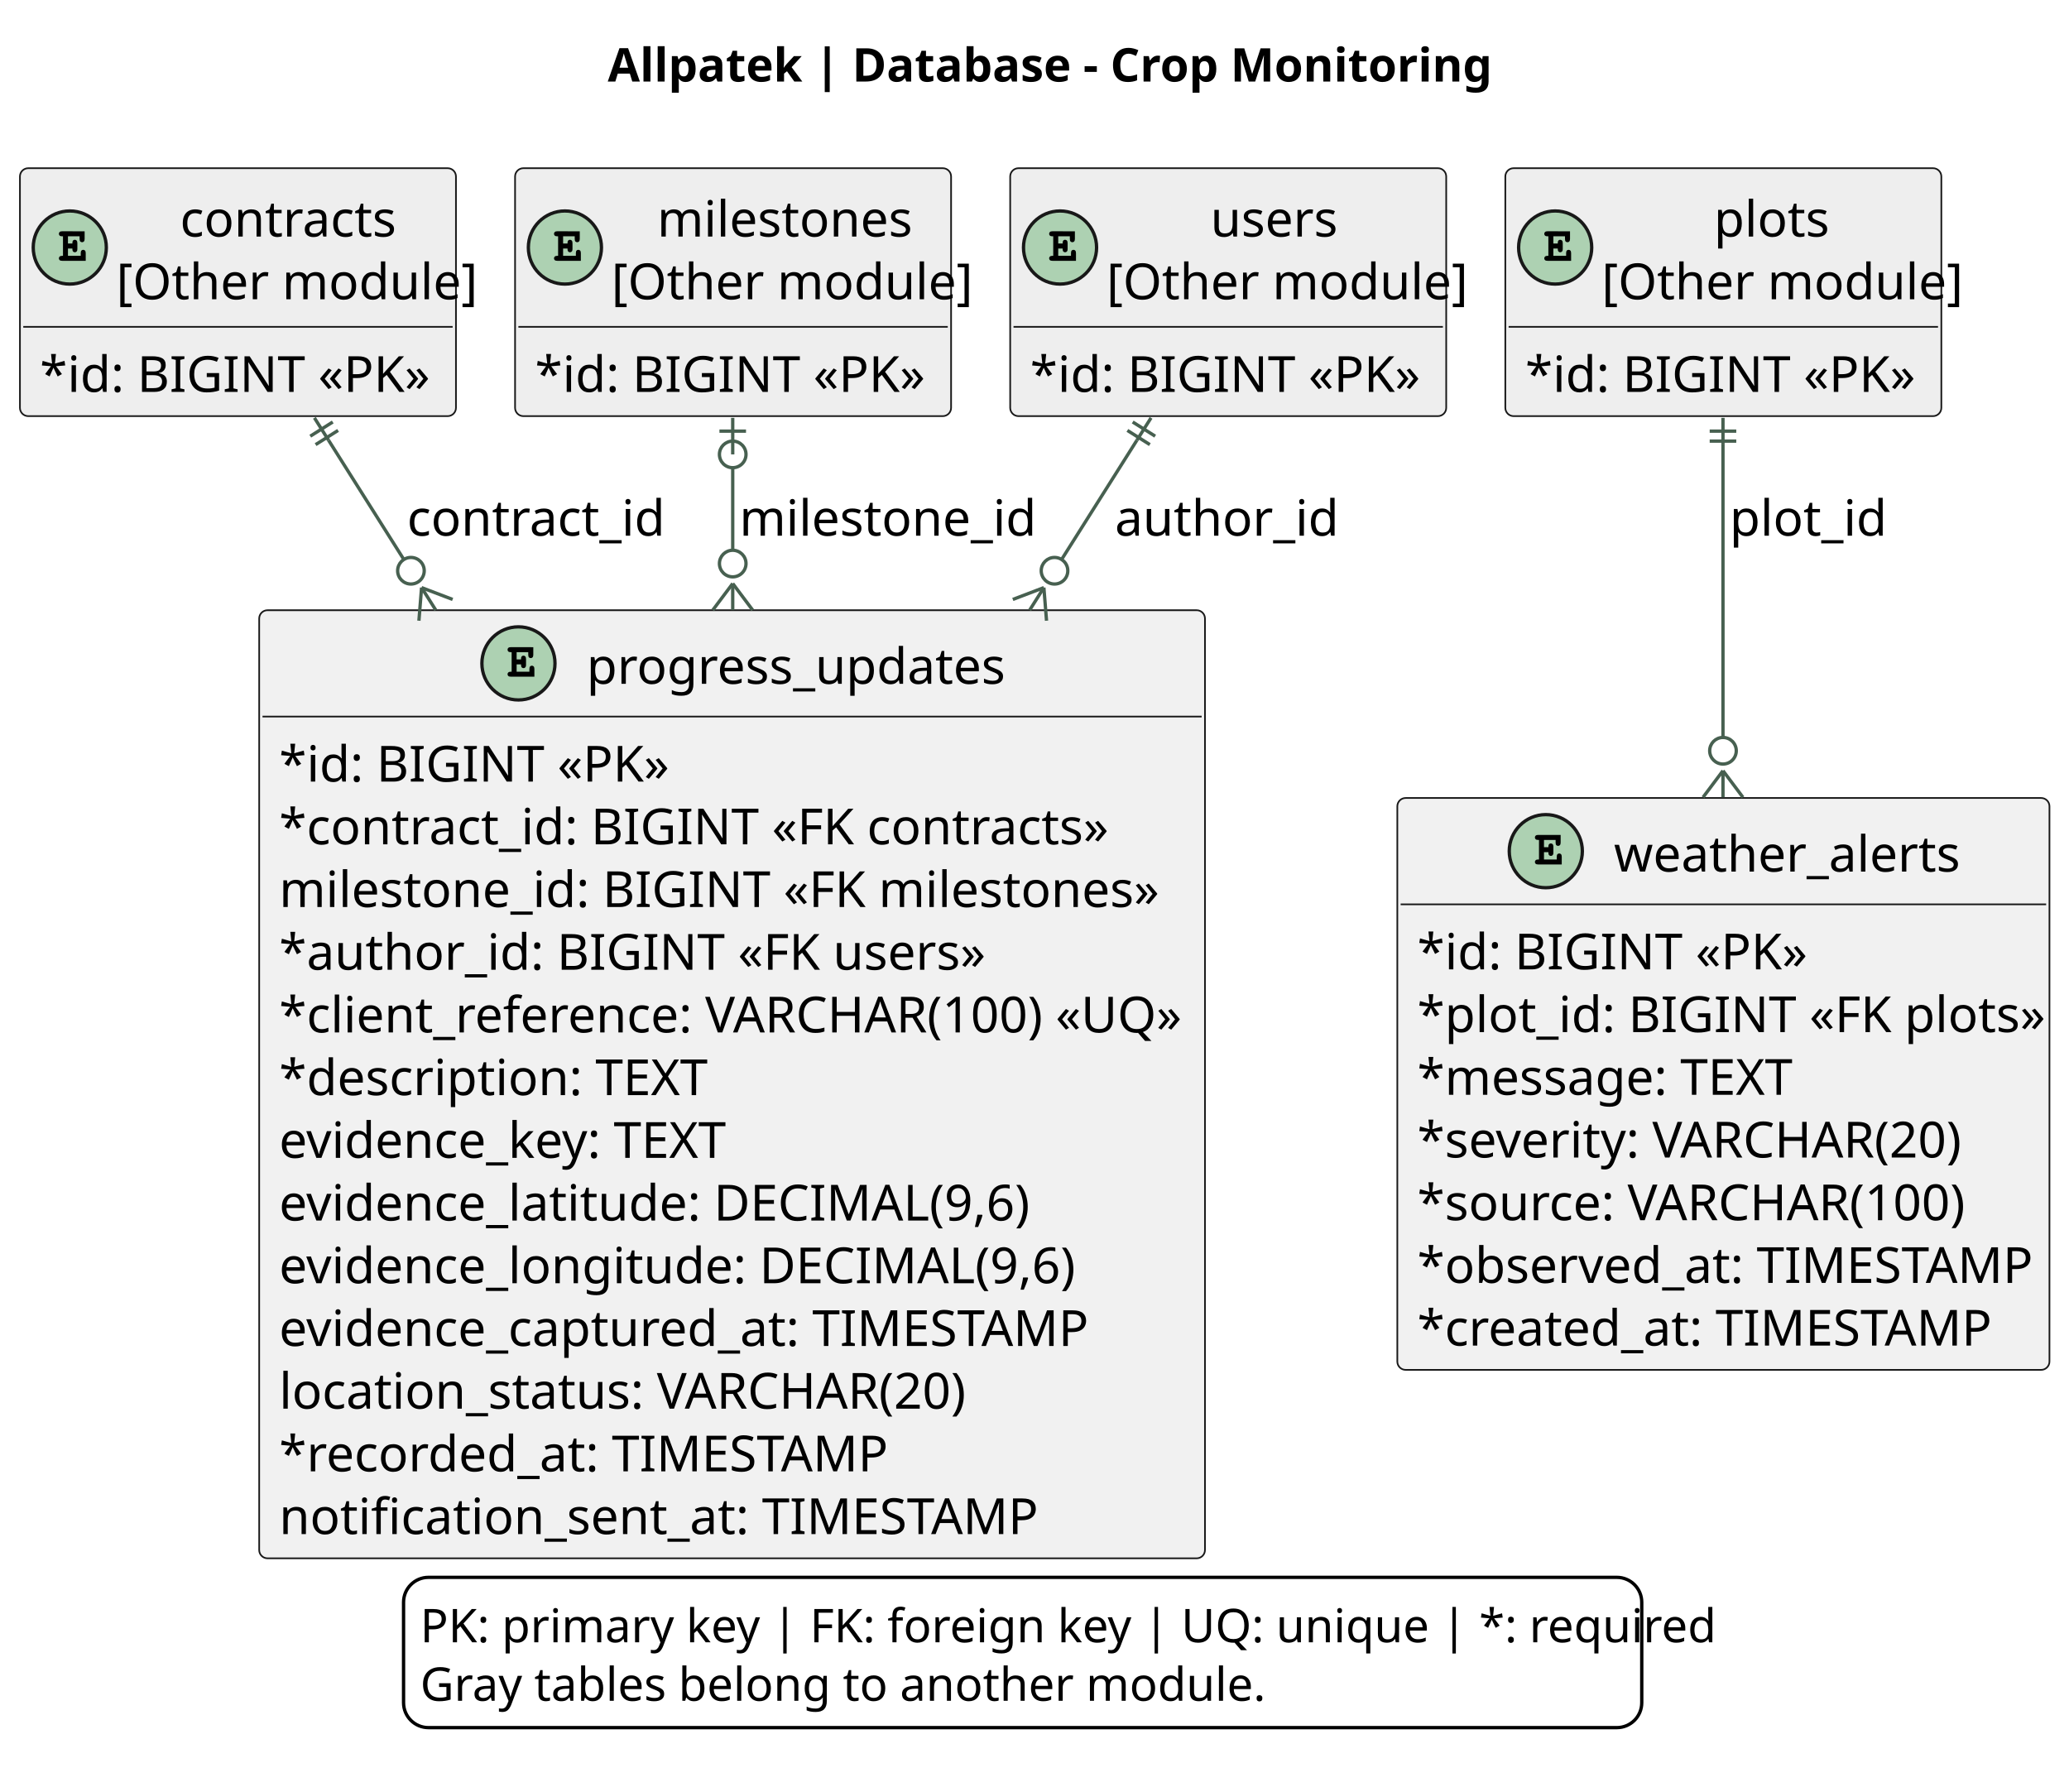
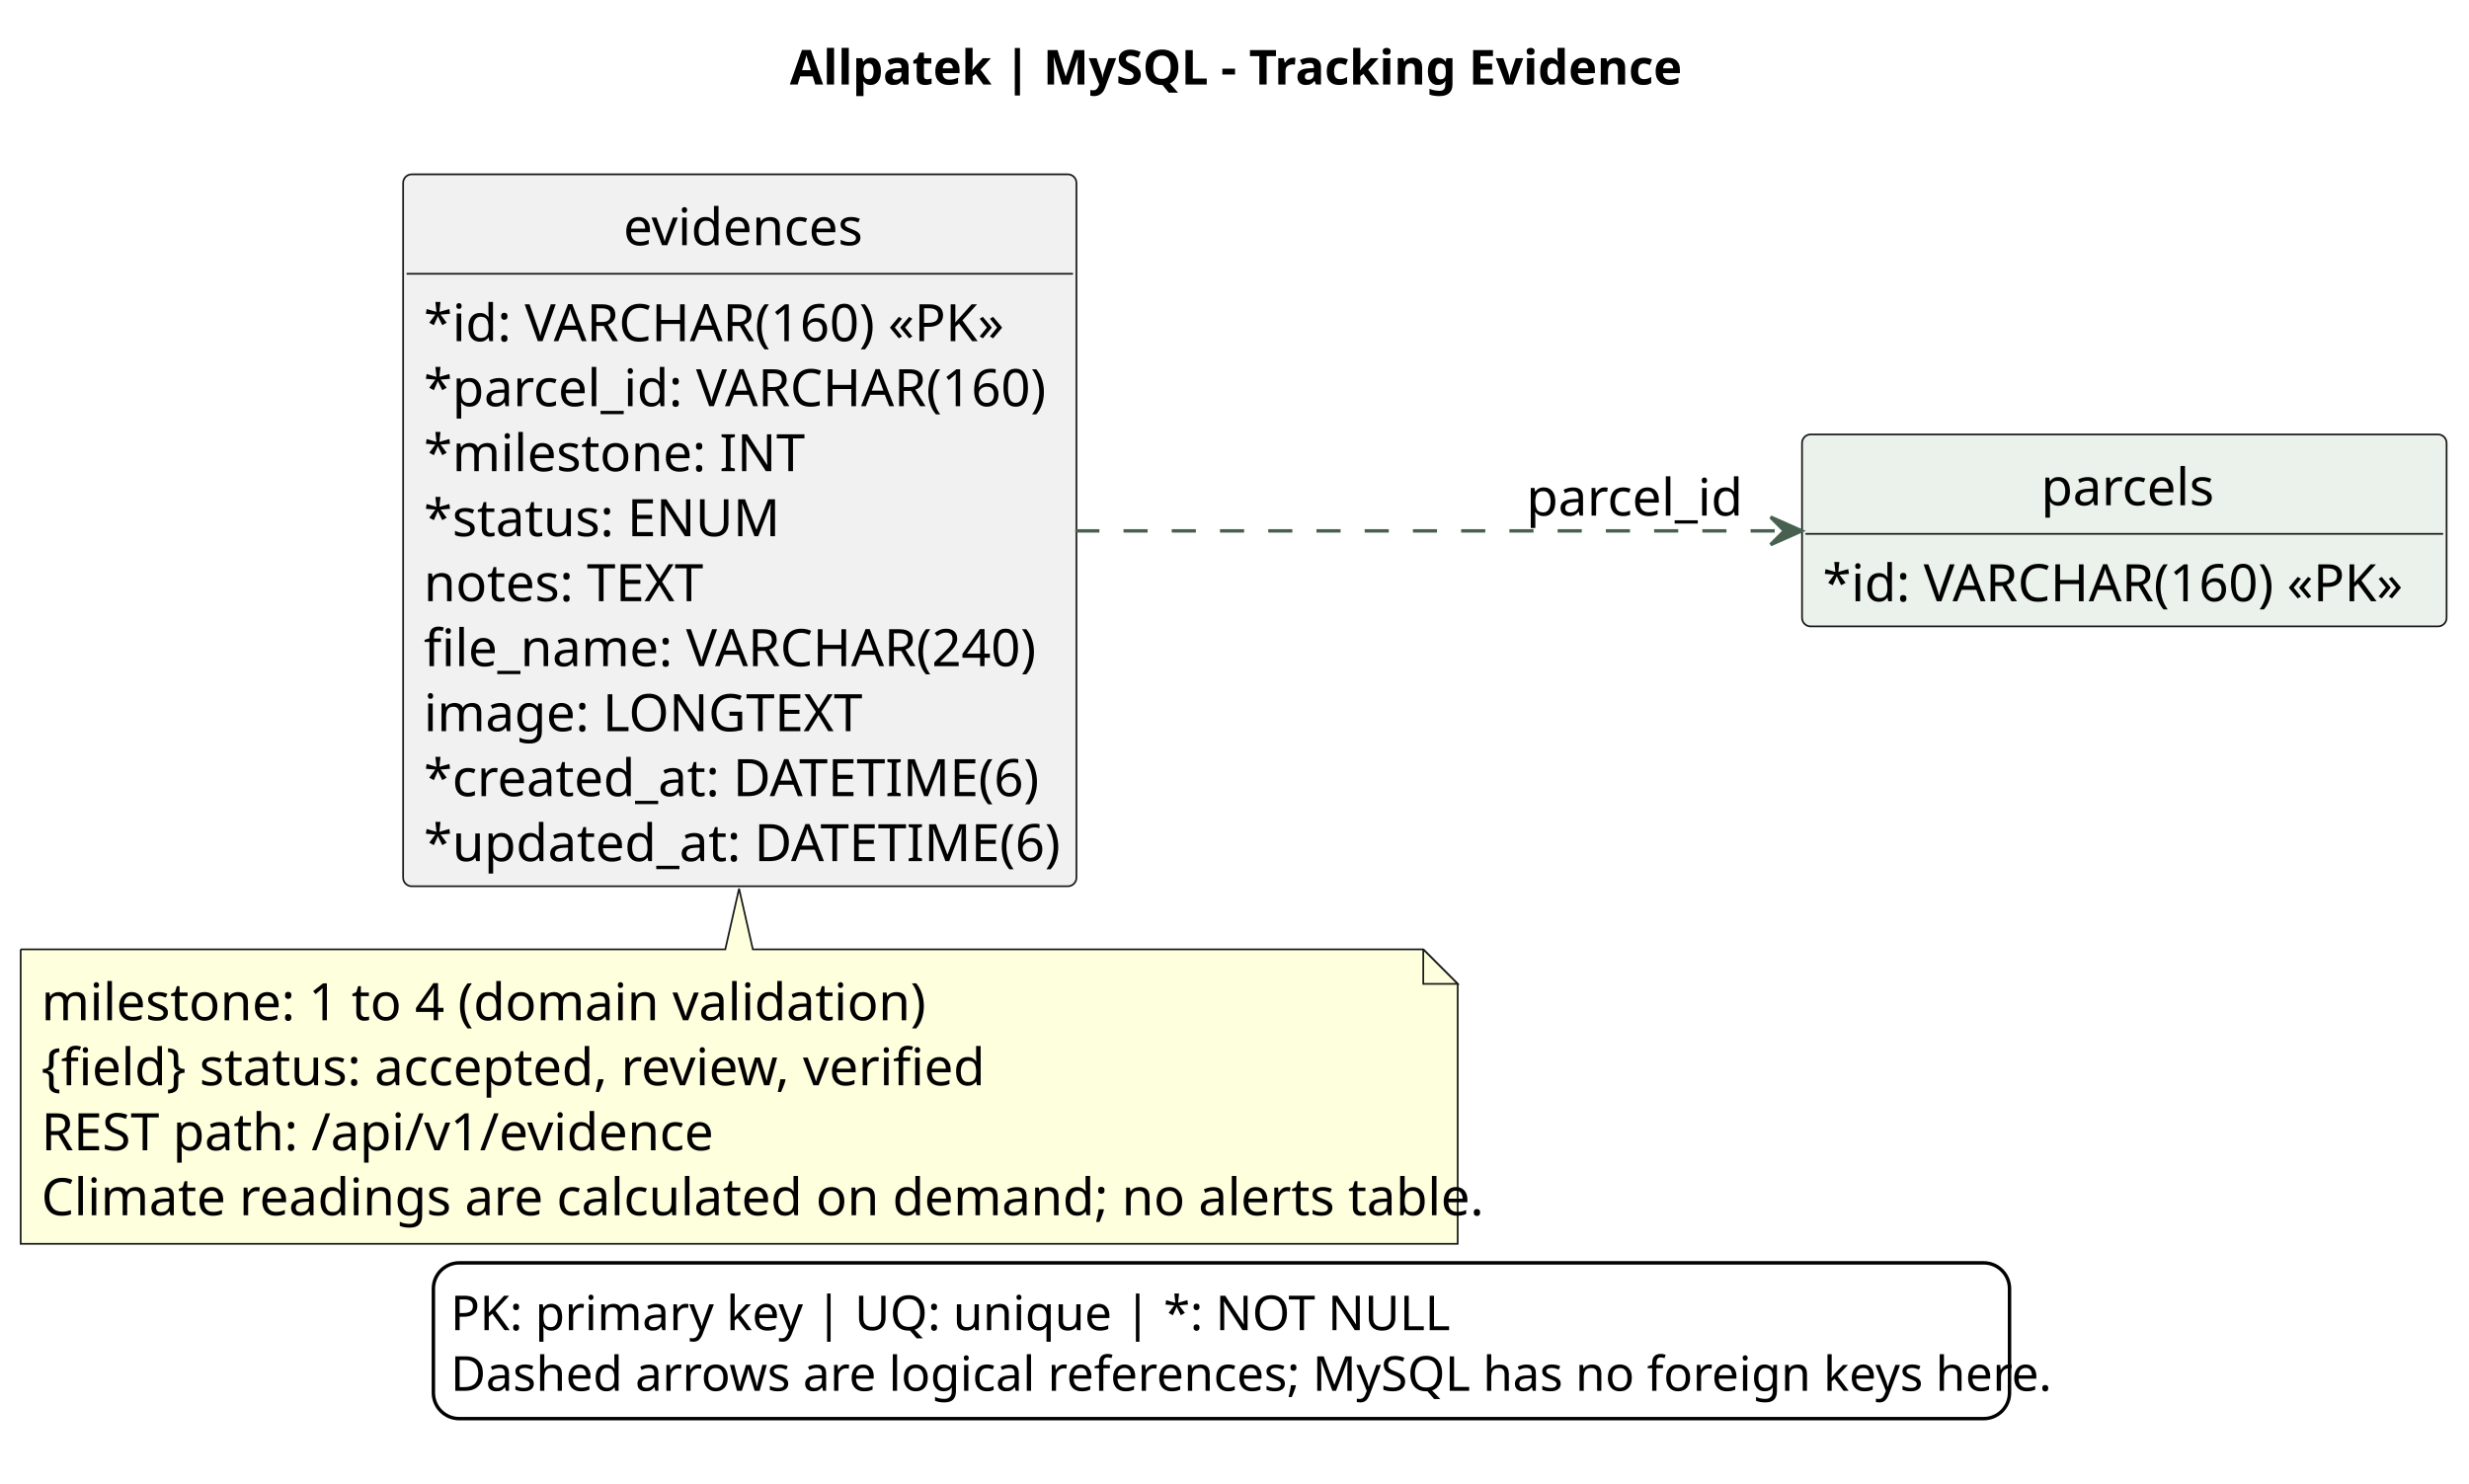
- <svg xmlns="http://www.w3.org/2000/svg" contentStyleType="text/css" data-diagram-type="CLASS" height="786.042px" preserveAspectRatio="none" style="width:908px;height:786px;background:#FFFFFF;" version="1.1" viewBox="0 0 908 786" width="908.542px" zoomAndPan="magnify">
+ <svg xmlns="http://www.w3.org/2000/svg" contentStyleType="text/css" data-diagram-type="CLASS" height="628.542px" preserveAspectRatio="none" style="width:1045px;height:628px;background:#FFFFFF;" version="1.1" viewBox="0 0 1045 628" width="1045.625px" zoomAndPan="magnify">
  <defs />
  <g>
-     <g class="title" data-source-line="9">
-       <text fill="#000000" font-family="sans-serif" font-size="20.417" font-weight="bold" lengthAdjust="spacing" textLength="364.17" x="266.717" y="35.778">Allpatek | Database - Crop Monitoring</text>
+     <g class="title" data-source-line="11">
+       <text fill="#000000" font-family="sans-serif" font-size="20.417" font-weight="bold" lengthAdjust="spacing" textLength="365.377" x="334.291" y="35.778">Allpatek | MySQL - Tracking Evidence</text>
    </g>
-     <g class="entity" data-qualified-name="progress_updates" data-source-line="12" id="ent0002">
-       <rect fill="#F1F1F1" height="416.024" rx="3.646" ry="3.646" style="stroke:#181818;stroke-width:0.729;" width="415.063" x="113.75" y="267.764" />
-       <ellipse cx="227.525" cy="291.097" fill="#ADD1B2" rx="16.042" ry="16.042" style="stroke:#181818;stroke-width:1.458;" />
-       <path d="M226.727,291.53 L226.727,294.743 L232.333,294.743 L232.333,293.558 Q232.333,292.76 232.629,292.441 Q232.925,292.1 233.427,292.1 Q233.905,292.1 234.201,292.441 Q234.52,292.76 234.52,293.558 L234.52,296.93 L224.198,296.93 Q223.423,296.93 223.082,296.634 Q222.74,296.315 222.74,295.837 Q222.74,295.358 223.082,295.062 Q223.423,294.743 224.198,294.743 L224.54,294.743 L224.54,286.175 L224.198,286.175 Q223.423,286.175 223.082,285.879 Q222.74,285.56 222.74,285.081 Q222.74,284.58 223.082,284.284 Q223.423,283.965 224.198,283.965 L234.042,283.988 L234.042,287.315 Q234.042,288.089 233.723,288.431 Q233.427,288.773 232.948,288.773 Q232.447,288.773 232.128,288.454 Q231.832,288.112 231.832,287.315 L231.832,286.175 L226.727,286.175 L226.727,289.342 L228.664,289.342 Q228.664,288.477 228.824,288.226 Q229.143,287.702 229.758,287.702 Q230.237,287.702 230.533,288.044 Q230.852,288.385 230.852,289.183 L230.852,291.69 Q230.852,292.419 230.669,292.647 Q230.328,293.171 229.758,293.171 Q229.143,293.171 228.824,292.647 Q228.664,292.396 228.664,291.53 L226.727,291.53 Z " fill="#000000" />
-       <text fill="#000000" font-family="sans-serif" font-size="21.875" lengthAdjust="spacing" textLength="175.118" x="257.421" y="300.048">progress_updates</text>
-       <line style="stroke:#181818;stroke-width:0.729;" x1="115.208" x2="527.355" y1="314.43" y2="314.43" />
-       <text fill="#000000" font-family="sans-serif" font-size="21.875" lengthAdjust="spacing" textLength="170.204" x="122.5" y="342.972">*id: BIGINT «PK»</text>
-       <text fill="#000000" font-family="sans-serif" font-size="21.875" lengthAdjust="spacing" textLength="353.781" x="122.5" y="370.486">*contract_id: BIGINT «FK contracts»</text>
-       <text fill="#000000" font-family="sans-serif" font-size="21.875" lengthAdjust="spacing" textLength="376.885" x="122.5" y="398.001">milestone_id: BIGINT «FK milestones»</text>
-       <text fill="#000000" font-family="sans-serif" font-size="21.875" lengthAdjust="spacing" textLength="302.736" x="122.5" y="425.516">*author_id: BIGINT «FK users»</text>
-       <text fill="#000000" font-family="sans-serif" font-size="21.875" lengthAdjust="spacing" textLength="397.563" x="122.5" y="453.03">*client_reference: VARCHAR(100) «UQ»</text>
-       <text fill="#000000" font-family="sans-serif" font-size="21.875" lengthAdjust="spacing" textLength="182.359" x="122.5" y="480.545">*description: TEXT</text>
-       <text fill="#000000" font-family="sans-serif" font-size="21.875" lengthAdjust="spacing" textLength="201.831" x="122.5" y="508.06">evidence_key: TEXT</text>
-       <text fill="#000000" font-family="sans-serif" font-size="21.875" lengthAdjust="spacing" textLength="324.643" x="122.5" y="535.574">evidence_latitude: DECIMAL(9,6)</text>
-       <text fill="#000000" font-family="sans-serif" font-size="21.875" lengthAdjust="spacing" textLength="342.897" x="122.5" y="563.089">evidence_longitude: DECIMAL(9,6)</text>
-       <text fill="#000000" font-family="sans-serif" font-size="21.875" lengthAdjust="spacing" textLength="355.031" x="122.5" y="590.604">evidence_captured_at: TIMESTAMP</text>
-       <text fill="#000000" font-family="sans-serif" font-size="21.875" lengthAdjust="spacing" textLength="303.943" x="122.5" y="618.118">location_status: VARCHAR(20)</text>
-       <text fill="#000000" font-family="sans-serif" font-size="21.875" lengthAdjust="spacing" textLength="265.021" x="122.5" y="645.633">*recorded_at: TIMESTAMP</text>
-       <text fill="#000000" font-family="sans-serif" font-size="21.875" lengthAdjust="spacing" textLength="328.264" x="122.5" y="673.148">notification_sent_at: TIMESTAMP</text>
+     <g class="entity" data-qualified-name="evidence" data-source-line="13" id="ent0002">
+       <rect fill="#F1F1F1" height="301.397" rx="3.646" ry="3.646" style="stroke:#181818;stroke-width:0.729;" width="284.977" x="170.625" y="73.805" />
+       <text fill="#000000" font-family="sans-serif" font-size="21.875" lengthAdjust="spacing" textLength="98.502" x="263.863" y="103.805">evidences</text>
+       <line style="stroke:#181818;stroke-width:0.729;" x1="172.083" x2="454.144" y1="115.903" y2="115.903" />
+       <text fill="#000000" font-family="sans-serif" font-size="21.875" lengthAdjust="spacing" textLength="255.312" x="179.375" y="144.445">*id: VARCHAR(160) «PK»</text>
+       <text fill="#000000" font-family="sans-serif" font-size="21.875" lengthAdjust="spacing" textLength="267.467" x="179.375" y="171.959">*parcel_id: VARCHAR(160)</text>
+       <text fill="#000000" font-family="sans-serif" font-size="21.875" lengthAdjust="spacing" textLength="149.525" x="179.375" y="199.474">*milestone: INT</text>
+       <text fill="#000000" font-family="sans-serif" font-size="21.875" lengthAdjust="spacing" textLength="143.437" x="179.375" y="226.989">*status: ENUM</text>
+       <text fill="#000000" font-family="sans-serif" font-size="21.875" lengthAdjust="spacing" textLength="121.573" x="179.375" y="254.503">notes: TEXT</text>
+       <text fill="#000000" font-family="sans-serif" font-size="21.875" lengthAdjust="spacing" textLength="265.031" x="179.375" y="282.018">file_name: VARCHAR(240)</text>
+       <text fill="#000000" font-family="sans-serif" font-size="21.875" lengthAdjust="spacing" textLength="189.633" x="179.375" y="309.533">image: LONGTEXT</text>
+       <text fill="#000000" font-family="sans-serif" font-size="21.875" lengthAdjust="spacing" textLength="261.368" x="179.375" y="337.047">*created_at: DATETIME(6)</text>
+       <text fill="#000000" font-family="sans-serif" font-size="21.875" lengthAdjust="spacing" textLength="267.477" x="179.375" y="364.562">*updated_at: DATETIME(6)</text>
    </g>
-     <g class="entity" data-qualified-name="weather_alerts" data-source-line="27" id="ent0003">
-       <rect fill="#F1F1F1" height="250.936" rx="3.646" ry="3.646" style="stroke:#181818;stroke-width:0.729;" width="286.195" x="613.229" y="350.159" />
-       <ellipse cx="678.389" cy="373.493" fill="#ADD1B2" rx="16.042" ry="16.042" style="stroke:#181818;stroke-width:1.458;" />
-       <path d="M677.591,373.926 L677.591,377.139 L683.197,377.139 L683.197,375.954 Q683.197,375.156 683.493,374.837 Q683.789,374.495 684.29,374.495 Q684.769,374.495 685.065,374.837 Q685.384,375.156 685.384,375.954 L685.384,379.326 L675.062,379.326 Q674.287,379.326 673.946,379.03 Q673.604,378.711 673.604,378.232 Q673.604,377.754 673.946,377.458 Q674.287,377.139 675.062,377.139 L675.404,377.139 L675.404,368.571 L675.062,368.571 Q674.287,368.571 673.946,368.275 Q673.604,367.956 673.604,367.477 Q673.604,366.976 673.946,366.68 Q674.287,366.361 675.062,366.361 L684.906,366.384 L684.906,369.71 Q684.906,370.485 684.587,370.827 Q684.29,371.169 683.812,371.169 Q683.311,371.169 682.992,370.85 Q682.696,370.508 682.696,369.71 L682.696,368.571 L677.591,368.571 L677.591,371.738 L679.528,371.738 Q679.528,370.872 679.688,370.622 Q680.007,370.098 680.622,370.098 Q681.1,370.098 681.397,370.44 Q681.716,370.781 681.716,371.579 L681.716,374.085 Q681.716,374.815 681.533,375.042 Q681.192,375.566 680.622,375.566 Q680.007,375.566 679.688,375.042 Q679.528,374.792 679.528,373.926 L677.591,373.926 Z " fill="#000000" />
-       <text fill="#000000" font-family="sans-serif" font-size="21.875" lengthAdjust="spacing" textLength="143.48" x="708.285" y="382.444">weather_alerts</text>
-       <line style="stroke:#181818;stroke-width:0.729;" x1="614.688" x2="897.966" y1="396.826" y2="396.826" />
-       <text fill="#000000" font-family="sans-serif" font-size="21.875" lengthAdjust="spacing" textLength="170.204" x="621.979" y="425.368">*id: BIGINT «PK»</text>
-       <text fill="#000000" font-family="sans-serif" font-size="21.875" lengthAdjust="spacing" textLength="268.695" x="621.979" y="452.882">*plot_id: BIGINT «FK plots»</text>
-       <text fill="#000000" font-family="sans-serif" font-size="21.875" lengthAdjust="spacing" textLength="165.334" x="621.979" y="480.397">*message: TEXT</text>
-       <text fill="#000000" font-family="sans-serif" font-size="21.875" lengthAdjust="spacing" textLength="241.896" x="621.979" y="507.912">*severity: VARCHAR(20)</text>
-       <text fill="#000000" font-family="sans-serif" font-size="21.875" lengthAdjust="spacing" textLength="244.353" x="621.979" y="535.426">*source: VARCHAR(100)</text>
-       <text fill="#000000" font-family="sans-serif" font-size="21.875" lengthAdjust="spacing" textLength="268.674" x="621.979" y="562.941">*observed_at: TIMESTAMP</text>
-       <text fill="#000000" font-family="sans-serif" font-size="21.875" lengthAdjust="spacing" textLength="251.648" x="621.979" y="590.456">*created_at: TIMESTAMP</text>
+     <g class="entity" data-qualified-name="parcel" data-source-line="24" id="ent0003">
+       <rect fill="#EAF2EB" height="81.279" rx="3.646" ry="3.646" style="stroke:#181818;stroke-width:0.729;" width="272.812" x="762.708" y="183.91" />
+       <text fill="#000000" font-family="sans-serif" font-size="21.875" lengthAdjust="spacing" textLength="70.517" x="863.856" y="213.909">parcels</text>
+       <line style="stroke:#181818;stroke-width:0.729;" x1="764.167" x2="1034.062" y1="226.007" y2="226.007" />
+       <text fill="#000000" font-family="sans-serif" font-size="21.875" lengthAdjust="spacing" textLength="255.312" x="771.458" y="254.549">*id: VARCHAR(160) «PK»</text>
    </g>
-     <g class="entity" data-qualified-name="contracts" data-source-line="36" id="ent0004">
-       <rect fill="#EEEEEE" height="108.794" rx="3.646" ry="3.646" style="stroke:#181818;stroke-width:0.729;" width="191.354" x="8.75" y="73.805" />
-       <ellipse cx="30.625" cy="108.612" fill="#ADD1B2" rx="16.042" ry="16.042" style="stroke:#181818;stroke-width:1.458;" />
-       <path d="M29.828,109.045 L29.828,112.257 L35.433,112.257 L35.433,111.073 Q35.433,110.275 35.729,109.956 Q36.025,109.614 36.527,109.614 Q37.005,109.614 37.301,109.956 Q37.62,110.275 37.62,111.073 L37.62,114.445 L27.298,114.445 Q26.523,114.445 26.182,114.149 Q25.84,113.83 25.84,113.351 Q25.84,112.873 26.182,112.576 Q26.523,112.257 27.298,112.257 L27.64,112.257 L27.64,103.69 L27.298,103.69 Q26.523,103.69 26.182,103.394 Q25.84,103.075 25.84,102.596 Q25.84,102.095 26.182,101.799 Q26.523,101.48 27.298,101.48 L37.142,101.502 L37.142,104.829 Q37.142,105.604 36.823,105.946 Q36.527,106.287 36.048,106.287 Q35.547,106.287 35.228,105.968 Q34.932,105.627 34.932,104.829 L34.932,103.69 L29.828,103.69 L29.828,106.857 L31.764,106.857 Q31.764,105.991 31.924,105.741 Q32.243,105.216 32.858,105.216 Q33.337,105.216 33.633,105.558 Q33.952,105.9 33.952,106.698 L33.952,109.204 Q33.952,109.933 33.77,110.161 Q33.428,110.685 32.858,110.685 Q32.243,110.685 31.924,110.161 Q31.764,109.91 31.764,109.045 L29.828,109.045 Z " fill="#000000" />
-       <text fill="#000000" font-family="sans-serif" font-size="21.875" lengthAdjust="spacing" textLength="88.75" x="79.01" y="103.805">contracts</text>
-       <text fill="#000000" font-family="sans-serif" font-size="21.875" lengthAdjust="spacing" textLength="144.687" x="51.042" y="131.32">[Other module]</text>
-       <line style="stroke:#181818;stroke-width:0.729;" x1="10.208" x2="198.645" y1="143.418" y2="143.418" />
-       <text fill="#000000" font-family="sans-serif" font-size="21.875" lengthAdjust="spacing" textLength="170.204" x="17.5" y="171.959">*id: BIGINT «PK»</text>
+     <g class="entity" data-qualified-name="GMN5" data-source-line="29" id="ent0006">
+       <path d="M8.75,401.93 L8.75,526.572 A0,0 0 0 0 8.75,526.572 L616.969,526.572 A0,0 0 0 0 616.969,526.572 L616.969,416.514 L602.386,401.93 L318.646,401.93 L312.812,376.195 L306.979,401.93 L8.75,401.93 A0,0 0 0 0 8.75,401.93" fill="#FEFFDD" style="stroke:#181818;stroke-width:0.729;" />
+       <path d="M602.386,401.93 L602.386,416.514 L616.969,416.514 L602.386,401.93" fill="#FEFFDD" style="stroke:#181818;stroke-width:0.729;" />
+       <text fill="#000000" font-family="sans-serif" font-size="21.875" lengthAdjust="spacing" textLength="351.399" x="17.5" y="431.93">milestone: 1 to 4 (domain validation)</text>
+       <text fill="#000000" font-family="sans-serif" font-size="21.875" lengthAdjust="spacing" textLength="378.156" x="17.5" y="459.445">{field} status: accepted, review, verified</text>
+       <text fill="#000000" font-family="sans-serif" font-size="21.875" lengthAdjust="spacing" textLength="277.24" x="17.5" y="486.959">REST path: /api/v1/evidence</text>
+       <text fill="#000000" font-family="sans-serif" font-size="21.875" lengthAdjust="spacing" textLength="577.594" x="17.5" y="514.474">Climate readings are calculated on demand; no alerts table.</text>
    </g>
-     <g class="entity" data-qualified-name="plots" data-source-line="39" id="ent0005">
-       <rect fill="#EEEEEE" height="108.794" rx="3.646" ry="3.646" style="stroke:#181818;stroke-width:0.729;" width="191.354" x="660.625" y="73.805" />
-       <ellipse cx="682.5" cy="108.612" fill="#ADD1B2" rx="16.042" ry="16.042" style="stroke:#181818;stroke-width:1.458;" />
-       <path d="M681.702,109.045 L681.702,112.257 L687.308,112.257 L687.308,111.073 Q687.308,110.275 687.604,109.956 Q687.9,109.614 688.402,109.614 Q688.88,109.614 689.176,109.956 Q689.495,110.275 689.495,111.073 L689.495,114.445 L679.173,114.445 Q678.398,114.445 678.057,114.149 Q677.715,113.83 677.715,113.351 Q677.715,112.873 678.057,112.576 Q678.398,112.257 679.173,112.257 L679.515,112.257 L679.515,103.69 L679.173,103.69 Q678.398,103.69 678.057,103.394 Q677.715,103.075 677.715,102.596 Q677.715,102.095 678.057,101.799 Q678.398,101.48 679.173,101.48 L689.017,101.502 L689.017,104.829 Q689.017,105.604 688.698,105.946 Q688.402,106.287 687.923,106.287 Q687.422,106.287 687.103,105.968 Q686.807,105.627 686.807,104.829 L686.807,103.69 L681.702,103.69 L681.702,106.857 L683.639,106.857 Q683.639,105.991 683.799,105.741 Q684.118,105.216 684.733,105.216 Q685.212,105.216 685.508,105.558 Q685.827,105.9 685.827,106.698 L685.827,109.204 Q685.827,109.933 685.644,110.161 Q685.303,110.685 684.733,110.685 Q684.118,110.685 683.799,110.161 Q683.639,109.91 683.639,109.045 L681.702,109.045 Z " fill="#000000" />
-       <text fill="#000000" font-family="sans-serif" font-size="21.875" lengthAdjust="spacing" textLength="46.207" x="752.157" y="103.805">plots</text>
-       <text fill="#000000" font-family="sans-serif" font-size="21.875" lengthAdjust="spacing" textLength="144.687" x="702.917" y="131.32">[Other module]</text>
-       <line style="stroke:#181818;stroke-width:0.729;" x1="662.083" x2="850.52" y1="143.418" y2="143.418" />
-       <text fill="#000000" font-family="sans-serif" font-size="21.875" lengthAdjust="spacing" textLength="170.204" x="669.375" y="171.959">*id: BIGINT «PK»</text>
+     <g class="link" data-entity-1="ent0002" data-entity-2="ent0003" data-link-type="dependency" id="lnk4">
+       <polygon fill="#476050" points="762.543,224.743,749.418,218.91,755.251,224.743,749.418,230.576,762.543,224.743" style="stroke:#476050;stroke-width:1.458;" />
+       <path d="M455.108,224.743 C548.5,224.743 661.606,224.743 753.793,224.743" fill="none" style="stroke:#476050;stroke-width:1.458;stroke-dasharray:10.208,10.208;" />
+       <text fill="#000000" font-family="sans-serif" font-size="21.875" lengthAdjust="spacing" textLength="88.771" x="646.042" y="218.284">parcel_id</text>
    </g>
-     <g class="entity" data-qualified-name="milestones" data-source-line="42" id="ent0006">
-       <rect fill="#EEEEEE" height="108.794" rx="3.646" ry="3.646" style="stroke:#181818;stroke-width:0.729;" width="191.354" x="226.042" y="73.805" />
-       <ellipse cx="247.917" cy="108.612" fill="#ADD1B2" rx="16.042" ry="16.042" style="stroke:#181818;stroke-width:1.458;" />
-       <path d="M247.119,109.045 L247.119,112.257 L252.725,112.257 L252.725,111.073 Q252.725,110.275 253.021,109.956 Q253.317,109.614 253.818,109.614 Q254.297,109.614 254.593,109.956 Q254.912,110.275 254.912,111.073 L254.912,114.445 L244.59,114.445 Q243.815,114.445 243.473,114.149 Q243.131,113.83 243.131,113.351 Q243.131,112.873 243.473,112.576 Q243.815,112.257 244.59,112.257 L244.932,112.257 L244.932,103.69 L244.59,103.69 Q243.815,103.69 243.473,103.394 Q243.131,103.075 243.131,102.596 Q243.131,102.095 243.473,101.799 Q243.815,101.48 244.59,101.48 L254.434,101.502 L254.434,104.829 Q254.434,105.604 254.115,105.946 Q253.818,106.287 253.34,106.287 Q252.839,106.287 252.519,105.968 Q252.223,105.627 252.223,104.829 L252.223,103.69 L247.119,103.69 L247.119,106.857 L249.056,106.857 Q249.056,105.991 249.215,105.741 Q249.535,105.216 250.15,105.216 Q250.628,105.216 250.924,105.558 Q251.244,105.9 251.244,106.698 L251.244,109.204 Q251.244,109.933 251.061,110.161 Q250.719,110.685 250.15,110.685 Q249.535,110.685 249.215,110.161 Q249.056,109.91 249.056,109.045 L247.119,109.045 Z " fill="#000000" />
-       <text fill="#000000" font-family="sans-serif" font-size="21.875" lengthAdjust="spacing" textLength="104.558" x="288.398" y="103.805">milestones</text>
-       <text fill="#000000" font-family="sans-serif" font-size="21.875" lengthAdjust="spacing" textLength="144.687" x="268.333" y="131.32">[Other module]</text>
-       <line style="stroke:#181818;stroke-width:0.729;" x1="227.5" x2="415.937" y1="143.418" y2="143.418" />
-       <text fill="#000000" font-family="sans-serif" font-size="21.875" lengthAdjust="spacing" textLength="170.204" x="234.792" y="171.959">*id: BIGINT «PK»</text>
-     </g>
-     <g class="entity" data-qualified-name="users" data-source-line="45" id="ent0007">
-       <rect fill="#EEEEEE" height="108.794" rx="3.646" ry="3.646" style="stroke:#181818;stroke-width:0.729;" width="191.354" x="443.333" y="73.805" />
-       <ellipse cx="465.208" cy="108.612" fill="#ADD1B2" rx="16.042" ry="16.042" style="stroke:#181818;stroke-width:1.458;" />
-       <path d="M464.411,109.045 L464.411,112.257 L470.016,112.257 L470.016,111.073 Q470.016,110.275 470.312,109.956 Q470.609,109.614 471.11,109.614 Q471.589,109.614 471.885,109.956 Q472.204,110.275 472.204,111.073 L472.204,114.445 L461.882,114.445 Q461.107,114.445 460.765,114.149 Q460.423,113.83 460.423,113.351 Q460.423,112.873 460.765,112.576 Q461.107,112.257 461.882,112.257 L462.223,112.257 L462.223,103.69 L461.882,103.69 Q461.107,103.69 460.765,103.394 Q460.423,103.075 460.423,102.596 Q460.423,102.095 460.765,101.799 Q461.107,101.48 461.882,101.48 L471.725,101.502 L471.725,104.829 Q471.725,105.604 471.406,105.946 Q471.11,106.287 470.632,106.287 Q470.13,106.287 469.811,105.968 Q469.515,105.627 469.515,104.829 L469.515,103.69 L464.411,103.69 L464.411,106.857 L466.348,106.857 Q466.348,105.991 466.507,105.741 Q466.826,105.216 467.441,105.216 Q467.92,105.216 468.216,105.558 Q468.535,105.9 468.535,106.698 L468.535,109.204 Q468.535,109.933 468.353,110.161 Q468.011,110.685 467.441,110.685 Q466.826,110.685 466.507,110.161 Q466.348,109.91 466.348,109.045 L464.411,109.045 Z " fill="#000000" />
-       <text fill="#000000" font-family="sans-serif" font-size="21.875" lengthAdjust="spacing" textLength="53.491" x="531.223" y="103.805">users</text>
-       <text fill="#000000" font-family="sans-serif" font-size="21.875" lengthAdjust="spacing" textLength="144.687" x="485.625" y="131.32">[Other module]</text>
-       <line style="stroke:#181818;stroke-width:0.729;" x1="444.792" x2="633.229" y1="143.418" y2="143.418" />
-       <text fill="#000000" font-family="sans-serif" font-size="21.875" lengthAdjust="spacing" textLength="170.204" x="452.083" y="171.959">*id: BIGINT «PK»</text>
-     </g>
-     <g class="link" data-entity-1="ent0004" data-entity-2="ent0002" data-link-type="crowfoot" id="lnk8">
-       <line style="stroke:#476050;stroke-width:1.458;" x1="136.166" x2="146.031" y1="191.396" y2="185.168" />
-       <line style="stroke:#476050;stroke-width:1.458;" x1="138.501" x2="148.367" y1="195.096" y2="188.867" />
-       <line style="stroke:#476050;stroke-width:1.458;" x1="144.213" x2="137.984" y1="193.215" y2="183.35" />
-       <line style="stroke:#476050;stroke-width:1.458;" x1="185.013" x2="198.641" y1="257.839" y2="263.033" />
-       <line style="stroke:#476050;stroke-width:1.458;" x1="185.013" x2="183.843" y1="257.839" y2="272.375" />
-       <line style="stroke:#476050;stroke-width:1.458;" x1="185.013" x2="191.242" y1="257.839" y2="267.704" />
-       <ellipse cx="180.342" cy="250.44" fill="none" rx="5.833" ry="5.833" style="stroke:#476050;stroke-width:1.458;" />
-       <path d="M144.213,193.215 C159.173,216.91 157.587,214.398 177.228,245.507" fill="none" style="stroke:#476050;stroke-width:1.458;" />
-       <text fill="#000000" font-family="sans-serif" font-size="21.875" lengthAdjust="spacing" textLength="107.004" x="178.646" y="235.055">contract_id</text>
-     </g>
-     <g class="link" data-entity-1="ent0006" data-entity-2="ent0002" data-link-type="crowfoot" id="lnk9">
-       <line style="stroke:#476050;stroke-width:1.458;" x1="321.562" x2="321.562" y1="199.391" y2="183.35" />
-       <ellipse cx="321.562" cy="199.391" fill="none" rx="5.833" ry="5.833" style="stroke:#476050;stroke-width:1.458;" />
-       <line style="stroke:#476050;stroke-width:1.458;" x1="315.729" x2="327.396" y1="189.183" y2="189.183" />
-       <line style="stroke:#476050;stroke-width:1.458;" x1="321.562" x2="330.312" y1="256.037" y2="267.704" />
-       <line style="stroke:#476050;stroke-width:1.458;" x1="321.562" x2="312.812" y1="256.037" y2="267.704" />
-       <line style="stroke:#476050;stroke-width:1.458;" x1="321.562" x2="321.562" y1="256.037" y2="267.704" />
-       <ellipse cx="321.562" cy="247.287" fill="none" rx="5.833" ry="5.833" style="stroke:#476050;stroke-width:1.458;" />
-       <path d="M321.562,205.225 C321.562,228.92 321.562,210.344 321.562,241.454" fill="none" style="stroke:#476050;stroke-width:1.458;" />
-       <text fill="#000000" font-family="sans-serif" font-size="21.875" lengthAdjust="spacing" textLength="122.812" x="324.479" y="235.055">milestone_id</text>
-     </g>
-     <g class="link" data-entity-1="ent0007" data-entity-2="ent0002" data-link-type="crowfoot" id="lnk10">
-       <line style="stroke:#476050;stroke-width:1.458;" x1="497.094" x2="506.959" y1="185.168" y2="191.396" />
-       <line style="stroke:#476050;stroke-width:1.458;" x1="494.758" x2="504.623" y1="188.867" y2="195.096" />
-       <line style="stroke:#476050;stroke-width:1.458;" x1="498.912" x2="505.141" y1="193.215" y2="183.35" />
-       <line style="stroke:#476050;stroke-width:1.458;" x1="458.112" x2="459.282" y1="257.839" y2="272.375" />
-       <line style="stroke:#476050;stroke-width:1.458;" x1="458.112" x2="444.484" y1="257.839" y2="263.033" />
-       <line style="stroke:#476050;stroke-width:1.458;" x1="458.112" x2="451.883" y1="257.839" y2="267.704" />
-       <ellipse cx="462.783" cy="250.44" fill="none" rx="5.833" ry="5.833" style="stroke:#476050;stroke-width:1.458;" />
-       <path d="M498.912,193.215 C483.952,216.91 485.538,214.398 465.897,245.507" fill="none" style="stroke:#476050;stroke-width:1.458;" />
-       <text fill="#000000" font-family="sans-serif" font-size="21.875" lengthAdjust="spacing" textLength="91.217" x="489.271" y="235.055">author_id</text>
-     </g>
-     <g class="link" data-entity-1="ent0005" data-entity-2="ent0003" data-link-type="crowfoot" id="lnk11">
-       <line style="stroke:#476050;stroke-width:1.458;" x1="750.312" x2="761.979" y1="189.183" y2="189.183" />
-       <line style="stroke:#476050;stroke-width:1.458;" x1="750.312" x2="761.979" y1="193.558" y2="193.558" />
-       <line style="stroke:#476050;stroke-width:1.458;" x1="756.146" x2="756.146" y1="195.016" y2="183.35" />
-       <line style="stroke:#476050;stroke-width:1.458;" x1="756.146" x2="764.896" y1="338.179" y2="349.846" />
-       <line style="stroke:#476050;stroke-width:1.458;" x1="756.146" x2="747.396" y1="338.179" y2="349.846" />
-       <line style="stroke:#476050;stroke-width:1.458;" x1="756.146" x2="756.146" y1="338.179" y2="349.846" />
-       <ellipse cx="756.146" cy="329.429" fill="none" rx="5.833" ry="5.833" style="stroke:#476050;stroke-width:1.458;" />
-       <path d="M756.146,195.016 C756.146,239.386 756.146,266.365 756.146,323.596" fill="none" style="stroke:#476050;stroke-width:1.458;" />
-       <text fill="#000000" font-family="sans-serif" font-size="21.875" lengthAdjust="spacing" textLength="64.461" x="759.062" y="235.055">plot_id</text>
-     </g>
-     <g class="legend" data-source-line="52">
-       <rect fill="none" height="65.944" rx="10.938" ry="10.938" style="stroke:#000000;stroke-width:1.458;" width="543.393" x="177.106" y="692.139" />
-       <text fill="#000000" font-family="sans-serif" font-size="20.417" lengthAdjust="spacing" textLength="528.81" x="184.397" y="720.625">PK: primary key | FK: foreign key | UQ: unique | *: required</text>
-       <text fill="#000000" font-family="sans-serif" font-size="20.417" lengthAdjust="spacing" textLength="347.303" x="184.397" y="746.305">Gray tables belong to another module.</text>
+     <g class="legend" data-source-line="34">
+       <rect fill="none" height="65.944" rx="10.938" ry="10.938" style="stroke:#000000;stroke-width:1.458;" width="667.099" x="183.43" y="534.639" />
+       <text fill="#000000" font-family="sans-serif" font-size="20.417" lengthAdjust="spacing" textLength="400.916" x="190.721" y="563.125">PK: primary key | UQ: unique | *: NOT NULL</text>
+       <text fill="#000000" font-family="sans-serif" font-size="20.417" lengthAdjust="spacing" textLength="652.516" x="190.721" y="588.805">Dashed arrows are logical references; MySQL has no foreign keys here.</text>
    </g>
  </g>
</svg>
